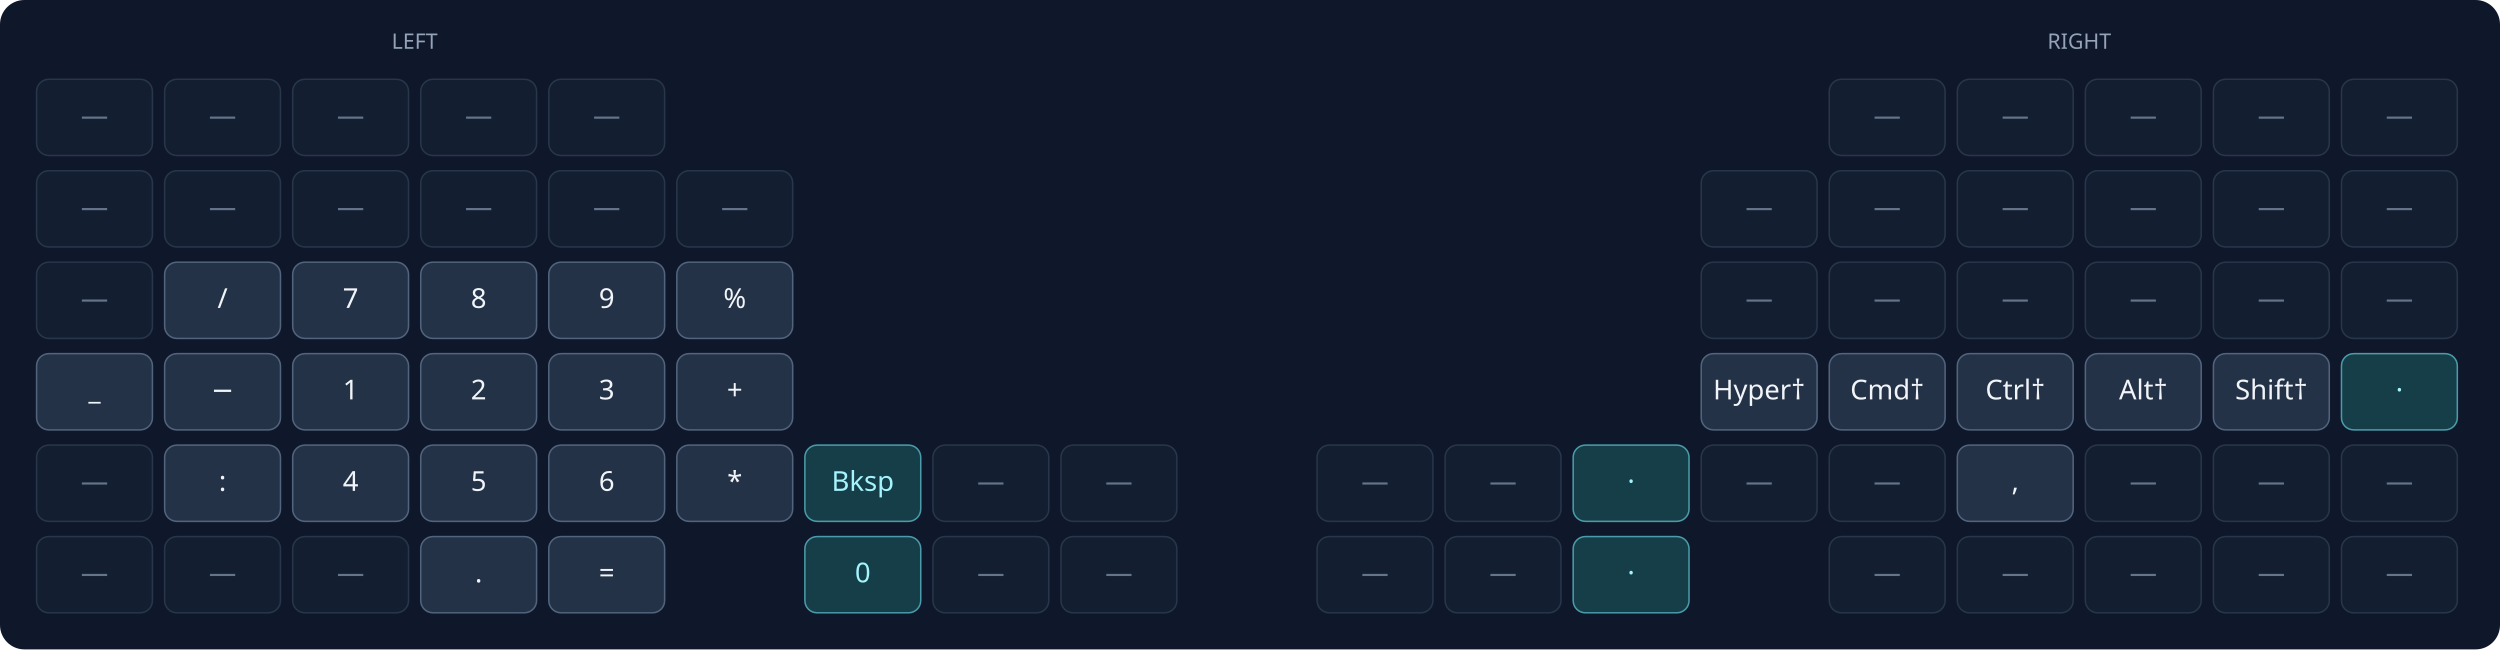
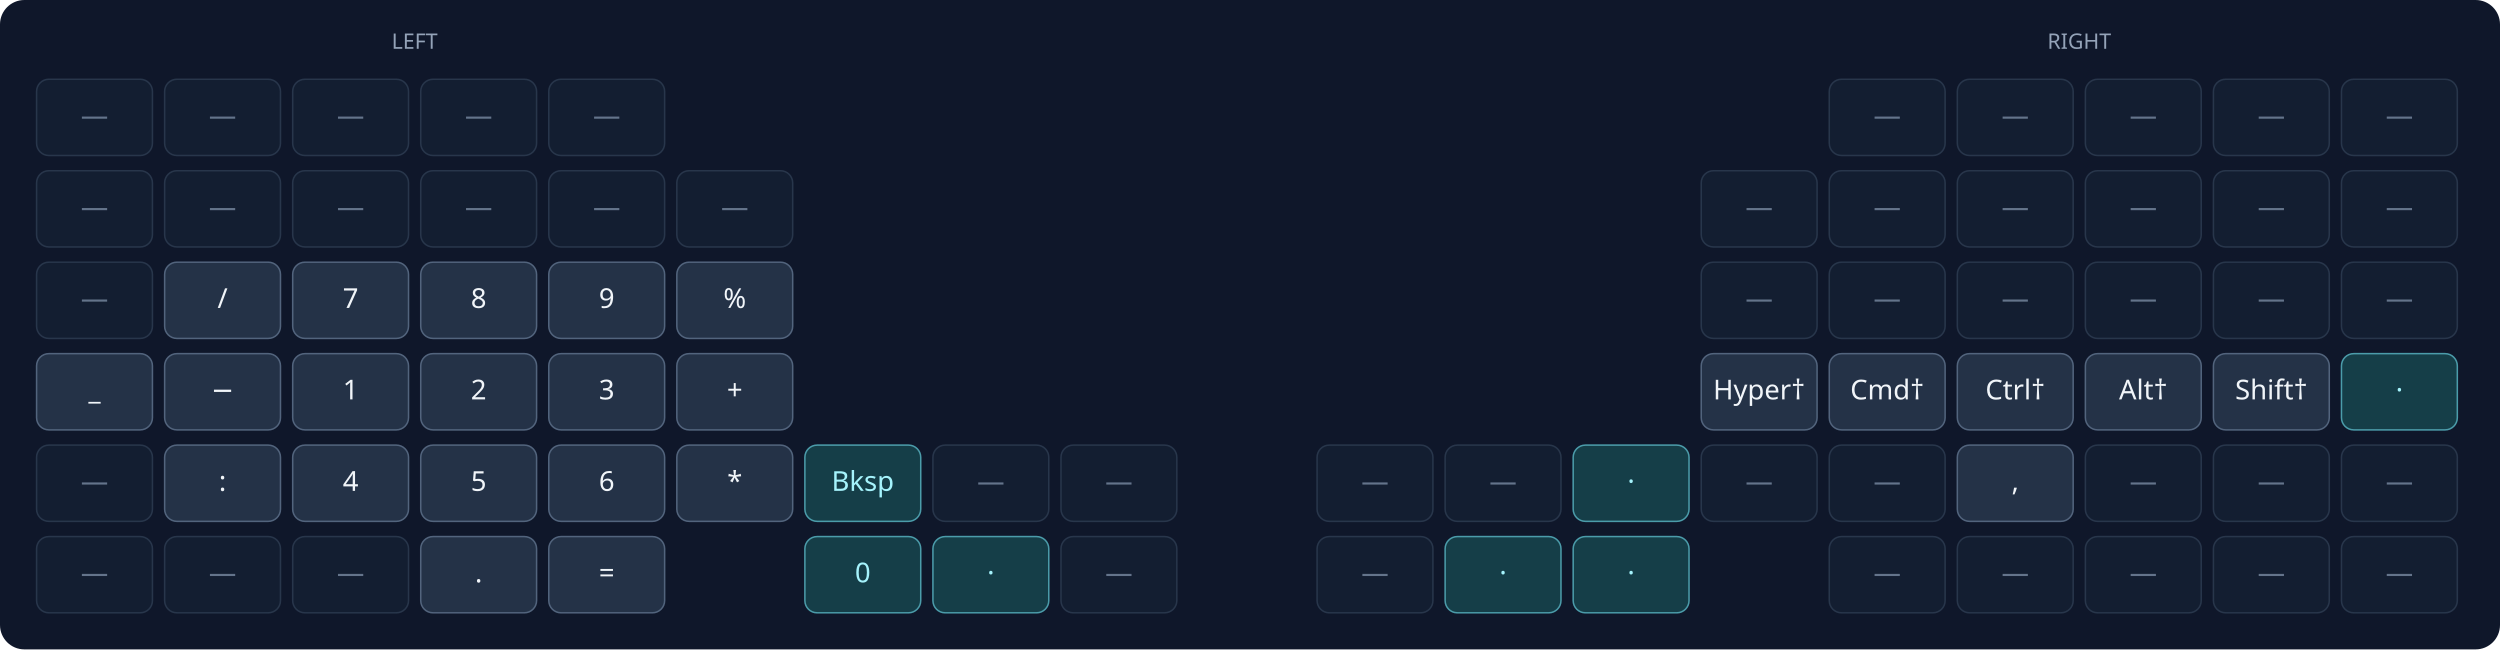
<svg xmlns="http://www.w3.org/2000/svg" width="1640" height="426" viewBox="0 0 1640 426" role="img" aria-labelledby="title desc">
  <rect width="1640" height="426" rx="16" fill="#0f172a" />
  <g font-family="system-ui, sans-serif" text-anchor="middle">
    <text x="272" y="32" fill="#94a3b8" font-size="14">LEFT</text>
    <text x="1364" y="32" fill="#94a3b8" font-size="14">RIGHT</text>
    <g data-position="0" data-binding="&amp;none">
      <rect x="24" y="52" width="76" height="50" rx="8" fill="#131e31" stroke="#28364b" />
      <text x="62" y="82" fill="#64748b" font-size="18">—</text>
    </g>
    <g data-position="1" data-binding="&amp;none">
      <rect x="108" y="52" width="76" height="50" rx="8" fill="#131e31" stroke="#28364b" />
      <text x="146" y="82" fill="#64748b" font-size="18">—</text>
    </g>
    <g data-position="2" data-binding="&amp;none">
      <rect x="192" y="52" width="76" height="50" rx="8" fill="#131e31" stroke="#28364b" />
      <text x="230" y="82" fill="#64748b" font-size="18">—</text>
    </g>
    <g data-position="3" data-binding="&amp;none">
      <rect x="276" y="52" width="76" height="50" rx="8" fill="#131e31" stroke="#28364b" />
      <text x="314" y="82" fill="#64748b" font-size="18">—</text>
    </g>
    <g data-position="4" data-binding="&amp;none">
      <rect x="360" y="52" width="76" height="50" rx="8" fill="#131e31" stroke="#28364b" />
      <text x="398" y="82" fill="#64748b" font-size="18">—</text>
    </g>
    <g data-position="5" data-binding="&amp;none">
      <rect x="1200" y="52" width="76" height="50" rx="8" fill="#131e31" stroke="#28364b" />
      <text x="1238" y="82" fill="#64748b" font-size="18">—</text>
    </g>
    <g data-position="6" data-binding="&amp;none">
      <rect x="1284" y="52" width="76" height="50" rx="8" fill="#131e31" stroke="#28364b" />
      <text x="1322" y="82" fill="#64748b" font-size="18">—</text>
    </g>
    <g data-position="7" data-binding="&amp;none">
      <rect x="1368" y="52" width="76" height="50" rx="8" fill="#131e31" stroke="#28364b" />
      <text x="1406" y="82" fill="#64748b" font-size="18">—</text>
    </g>
    <g data-position="8" data-binding="&amp;none">
      <rect x="1452" y="52" width="76" height="50" rx="8" fill="#131e31" stroke="#28364b" />
      <text x="1490" y="82" fill="#64748b" font-size="18">—</text>
    </g>
    <g data-position="9" data-binding="&amp;none">
      <rect x="1536" y="52" width="76" height="50" rx="8" fill="#131e31" stroke="#28364b" />
      <text x="1574" y="82" fill="#64748b" font-size="18">—</text>
    </g>
    <g data-position="10" data-binding="&amp;none">
      <rect x="24" y="112" width="76" height="50" rx="8" fill="#131e31" stroke="#28364b" />
      <text x="62" y="142" fill="#64748b" font-size="18">—</text>
    </g>
    <g data-position="11" data-binding="&amp;none">
      <rect x="108" y="112" width="76" height="50" rx="8" fill="#131e31" stroke="#28364b" />
      <text x="146" y="142" fill="#64748b" font-size="18">—</text>
    </g>
    <g data-position="12" data-binding="&amp;none">
      <rect x="192" y="112" width="76" height="50" rx="8" fill="#131e31" stroke="#28364b" />
      <text x="230" y="142" fill="#64748b" font-size="18">—</text>
    </g>
    <g data-position="13" data-binding="&amp;none">
      <rect x="276" y="112" width="76" height="50" rx="8" fill="#131e31" stroke="#28364b" />
      <text x="314" y="142" fill="#64748b" font-size="18">—</text>
    </g>
    <g data-position="14" data-binding="&amp;none">
      <rect x="360" y="112" width="76" height="50" rx="8" fill="#131e31" stroke="#28364b" />
      <text x="398" y="142" fill="#64748b" font-size="18">—</text>
    </g>
    <g data-position="15" data-binding="&amp;none">
      <rect x="444" y="112" width="76" height="50" rx="8" fill="#131e31" stroke="#28364b" />
      <text x="482" y="142" fill="#64748b" font-size="18">—</text>
    </g>
    <g data-position="16" data-binding="&amp;none">
      <rect x="1116" y="112" width="76" height="50" rx="8" fill="#131e31" stroke="#28364b" />
      <text x="1154" y="142" fill="#64748b" font-size="18">—</text>
    </g>
    <g data-position="17" data-binding="&amp;none">
      <rect x="1200" y="112" width="76" height="50" rx="8" fill="#131e31" stroke="#28364b" />
      <text x="1238" y="142" fill="#64748b" font-size="18">—</text>
    </g>
    <g data-position="18" data-binding="&amp;none">
      <rect x="1284" y="112" width="76" height="50" rx="8" fill="#131e31" stroke="#28364b" />
      <text x="1322" y="142" fill="#64748b" font-size="18">—</text>
    </g>
    <g data-position="19" data-binding="&amp;none">
      <rect x="1368" y="112" width="76" height="50" rx="8" fill="#131e31" stroke="#28364b" />
      <text x="1406" y="142" fill="#64748b" font-size="18">—</text>
    </g>
    <g data-position="20" data-binding="&amp;none">
      <rect x="1452" y="112" width="76" height="50" rx="8" fill="#131e31" stroke="#28364b" />
      <text x="1490" y="142" fill="#64748b" font-size="18">—</text>
    </g>
    <g data-position="21" data-binding="&amp;none">
      <rect x="1536" y="112" width="76" height="50" rx="8" fill="#131e31" stroke="#28364b" />
      <text x="1574" y="142" fill="#64748b" font-size="18">—</text>
    </g>
    <g data-position="22" data-binding="&amp;none">
      <rect x="24" y="172" width="76" height="50" rx="8" fill="#131e31" stroke="#28364b" />
      <text x="62" y="202" fill="#64748b" font-size="18">—</text>
    </g>
    <g data-position="23" data-binding="&amp;kp FSLH">
      <rect x="108" y="172" width="76" height="50" rx="8" fill="#243247" stroke="#52647d" />
      <text x="146" y="202" fill="#f1f5f9" font-size="18">/</text>
    </g>
    <g data-position="24" data-binding="&amp;kp N7">
      <rect x="192" y="172" width="76" height="50" rx="8" fill="#243247" stroke="#52647d" />
      <text x="230" y="202" fill="#f1f5f9" font-size="18">7</text>
    </g>
    <g data-position="25" data-binding="&amp;kp N8">
      <rect x="276" y="172" width="76" height="50" rx="8" fill="#243247" stroke="#52647d" />
      <text x="314" y="202" fill="#f1f5f9" font-size="18">8</text>
    </g>
    <g data-position="26" data-binding="&amp;kp N9">
      <rect x="360" y="172" width="76" height="50" rx="8" fill="#243247" stroke="#52647d" />
      <text x="398" y="202" fill="#f1f5f9" font-size="18">9</text>
    </g>
    <g data-position="27" data-binding="&amp;kp PRCNT">
      <rect x="444" y="172" width="76" height="50" rx="8" fill="#243247" stroke="#52647d" />
      <text x="482" y="202" fill="#f1f5f9" font-size="18">%</text>
    </g>
    <g data-position="28" data-binding="&amp;none">
      <rect x="1116" y="172" width="76" height="50" rx="8" fill="#131e31" stroke="#28364b" />
      <text x="1154" y="202" fill="#64748b" font-size="18">—</text>
    </g>
    <g data-position="29" data-binding="&amp;none">
      <rect x="1200" y="172" width="76" height="50" rx="8" fill="#131e31" stroke="#28364b" />
      <text x="1238" y="202" fill="#64748b" font-size="18">—</text>
    </g>
    <g data-position="30" data-binding="&amp;none">
      <rect x="1284" y="172" width="76" height="50" rx="8" fill="#131e31" stroke="#28364b" />
      <text x="1322" y="202" fill="#64748b" font-size="18">—</text>
    </g>
    <g data-position="31" data-binding="&amp;none">
      <rect x="1368" y="172" width="76" height="50" rx="8" fill="#131e31" stroke="#28364b" />
      <text x="1406" y="202" fill="#64748b" font-size="18">—</text>
    </g>
    <g data-position="32" data-binding="&amp;none">
      <rect x="1452" y="172" width="76" height="50" rx="8" fill="#131e31" stroke="#28364b" />
      <text x="1490" y="202" fill="#64748b" font-size="18">—</text>
    </g>
    <g data-position="33" data-binding="&amp;none">
      <rect x="1536" y="172" width="76" height="50" rx="8" fill="#131e31" stroke="#28364b" />
      <text x="1574" y="202" fill="#64748b" font-size="18">—</text>
    </g>
    <g data-position="34" data-binding="&amp;kp UNDER">
      <rect x="24" y="232" width="76" height="50" rx="8" fill="#243247" stroke="#52647d" />
      <text x="62" y="262" fill="#f1f5f9" font-size="18">_</text>
    </g>
    <g data-position="35" data-binding="&amp;kp MINUS">
      <rect x="108" y="232" width="76" height="50" rx="8" fill="#243247" stroke="#52647d" />
      <text x="146" y="262" fill="#f1f5f9" font-size="18">−</text>
    </g>
    <g data-position="36" data-binding="&amp;kp N1">
      <rect x="192" y="232" width="76" height="50" rx="8" fill="#243247" stroke="#52647d" />
      <text x="230" y="262" fill="#f1f5f9" font-size="18">1</text>
    </g>
    <g data-position="37" data-binding="&amp;kp N2">
      <rect x="276" y="232" width="76" height="50" rx="8" fill="#243247" stroke="#52647d" />
      <text x="314" y="262" fill="#f1f5f9" font-size="18">2</text>
    </g>
    <g data-position="38" data-binding="&amp;kp N3">
      <rect x="360" y="232" width="76" height="50" rx="8" fill="#243247" stroke="#52647d" />
      <text x="398" y="262" fill="#f1f5f9" font-size="18">3</text>
    </g>
    <g data-position="39" data-binding="&amp;kp PLUS">
      <rect x="444" y="232" width="76" height="50" rx="8" fill="#243247" stroke="#52647d" />
      <text x="482" y="262" fill="#f1f5f9" font-size="18">+</text>
    </g>
    <g data-position="40" data-binding="&amp;sk HYPER_MOD">
      <rect x="1116" y="232" width="76" height="50" rx="8" fill="#243247" stroke="#52647d" />
      <text x="1154" y="262" fill="#f1f5f9" font-size="18">Hyper†</text>
    </g>
    <g data-position="41" data-binding="&amp;sk LGUI">
      <rect x="1200" y="232" width="76" height="50" rx="8" fill="#243247" stroke="#52647d" />
      <text x="1238" y="262" fill="#f1f5f9" font-size="18">Cmd†</text>
    </g>
    <g data-position="42" data-binding="&amp;sk LCTRL">
      <rect x="1284" y="232" width="76" height="50" rx="8" fill="#243247" stroke="#52647d" />
      <text x="1322" y="262" fill="#f1f5f9" font-size="18">Ctrl†</text>
    </g>
    <g data-position="43" data-binding="&amp;sk LALT">
      <rect x="1368" y="232" width="76" height="50" rx="8" fill="#243247" stroke="#52647d" />
      <text x="1406" y="262" fill="#f1f5f9" font-size="18">Alt†</text>
    </g>
    <g data-position="44" data-binding="&amp;sk LSHFT">
      <rect x="1452" y="232" width="76" height="50" rx="8" fill="#243247" stroke="#52647d" />
      <text x="1490" y="262" fill="#f1f5f9" font-size="18">Shift†</text>
    </g>
    <g data-position="45" data-binding="&amp;trans">
      <rect x="1536" y="232" width="76" height="50" rx="8" fill="#153e48" stroke="#4b9caa" />
      <text x="1574" y="262" fill="#a5f3fc" font-size="18">·</text>
    </g>
    <g data-position="46" data-binding="&amp;none">
      <rect x="24" y="292" width="76" height="50" rx="8" fill="#131e31" stroke="#28364b" />
      <text x="62" y="322" fill="#64748b" font-size="18">—</text>
    </g>
    <g data-position="47" data-binding="&amp;kp COLON">
      <rect x="108" y="292" width="76" height="50" rx="8" fill="#243247" stroke="#52647d" />
      <text x="146" y="322" fill="#f1f5f9" font-size="18">:</text>
    </g>
    <g data-position="48" data-binding="&amp;kp N4">
      <rect x="192" y="292" width="76" height="50" rx="8" fill="#243247" stroke="#52647d" />
      <text x="230" y="322" fill="#f1f5f9" font-size="18">4</text>
    </g>
    <g data-position="49" data-binding="&amp;kp N5">
      <rect x="276" y="292" width="76" height="50" rx="8" fill="#243247" stroke="#52647d" />
      <text x="314" y="322" fill="#f1f5f9" font-size="18">5</text>
    </g>
    <g data-position="50" data-binding="&amp;kp N6">
      <rect x="360" y="292" width="76" height="50" rx="8" fill="#243247" stroke="#52647d" />
      <text x="398" y="322" fill="#f1f5f9" font-size="18">6</text>
    </g>
    <g data-position="51" data-binding="&amp;kp ASTRK">
      <rect x="444" y="292" width="76" height="50" rx="8" fill="#243247" stroke="#52647d" />
      <text x="482" y="322" fill="#f1f5f9" font-size="18">*</text>
    </g>
    <g data-position="52" data-binding="&amp;kp BSPC">
      <rect x="528" y="292" width="76" height="50" rx="8" fill="#153e48" stroke="#4b9caa" />
      <text x="566" y="322" fill="#a5f3fc" font-size="18">Bksp</text>
    </g>
    <g data-position="53" data-binding="&amp;none">
      <rect x="612" y="292" width="76" height="50" rx="8" fill="#131e31" stroke="#28364b" />
      <text x="650" y="322" fill="#64748b" font-size="18">—</text>
    </g>
    <g data-position="54" data-binding="&amp;none">
      <rect x="696" y="292" width="76" height="50" rx="8" fill="#131e31" stroke="#28364b" />
      <text x="734" y="322" fill="#64748b" font-size="18">—</text>
    </g>
    <g data-position="55" data-binding="&amp;none">
      <rect x="864" y="292" width="76" height="50" rx="8" fill="#131e31" stroke="#28364b" />
      <text x="902" y="322" fill="#64748b" font-size="18">—</text>
    </g>
    <g data-position="56" data-binding="&amp;none">
      <rect x="948" y="292" width="76" height="50" rx="8" fill="#131e31" stroke="#28364b" />
      <text x="986" y="322" fill="#64748b" font-size="18">—</text>
    </g>
    <g data-position="57" data-binding="&amp;trans">
      <rect x="1032" y="292" width="76" height="50" rx="8" fill="#153e48" stroke="#4b9caa" />
      <text x="1070" y="322" fill="#a5f3fc" font-size="18">·</text>
    </g>
    <g data-position="58" data-binding="&amp;none">
      <rect x="1116" y="292" width="76" height="50" rx="8" fill="#131e31" stroke="#28364b" />
      <text x="1154" y="322" fill="#64748b" font-size="18">—</text>
    </g>
    <g data-position="59" data-binding="&amp;none">
      <rect x="1200" y="292" width="76" height="50" rx="8" fill="#131e31" stroke="#28364b" />
      <text x="1238" y="322" fill="#64748b" font-size="18">—</text>
    </g>
    <g data-position="60" data-binding="&amp;kp COMMA">
      <rect x="1284" y="292" width="76" height="50" rx="8" fill="#243247" stroke="#52647d" />
      <text x="1322" y="322" fill="#f1f5f9" font-size="18">,</text>
    </g>
    <g data-position="61" data-binding="&amp;none">
      <rect x="1368" y="292" width="76" height="50" rx="8" fill="#131e31" stroke="#28364b" />
      <text x="1406" y="322" fill="#64748b" font-size="18">—</text>
    </g>
    <g data-position="62" data-binding="&amp;none">
      <rect x="1452" y="292" width="76" height="50" rx="8" fill="#131e31" stroke="#28364b" />
      <text x="1490" y="322" fill="#64748b" font-size="18">—</text>
    </g>
    <g data-position="63" data-binding="&amp;none">
      <rect x="1536" y="292" width="76" height="50" rx="8" fill="#131e31" stroke="#28364b" />
      <text x="1574" y="322" fill="#64748b" font-size="18">—</text>
    </g>
    <g data-position="64" data-binding="&amp;none">
      <rect x="24" y="352" width="76" height="50" rx="8" fill="#131e31" stroke="#28364b" />
      <text x="62" y="382" fill="#64748b" font-size="18">—</text>
    </g>
    <g data-position="65" data-binding="&amp;none">
      <rect x="108" y="352" width="76" height="50" rx="8" fill="#131e31" stroke="#28364b" />
      <text x="146" y="382" fill="#64748b" font-size="18">—</text>
    </g>
    <g data-position="66" data-binding="&amp;none">
      <rect x="192" y="352" width="76" height="50" rx="8" fill="#131e31" stroke="#28364b" />
      <text x="230" y="382" fill="#64748b" font-size="18">—</text>
    </g>
    <g data-position="67" data-binding="&amp;kp DOT">
      <rect x="276" y="352" width="76" height="50" rx="8" fill="#243247" stroke="#52647d" />
      <text x="314" y="382" fill="#f1f5f9" font-size="18">.</text>
    </g>
    <g data-position="68" data-binding="&amp;kp EQUAL">
      <rect x="360" y="352" width="76" height="50" rx="8" fill="#243247" stroke="#52647d" />
      <text x="398" y="382" fill="#f1f5f9" font-size="18">=</text>
    </g>
    <g data-position="69" data-binding="&amp;kp N0">
      <rect x="528" y="352" width="76" height="50" rx="8" fill="#153e48" stroke="#4b9caa" />
      <text x="566" y="382" fill="#a5f3fc" font-size="18">0</text>
    </g>
-     <g data-position="70" data-binding="&amp;none">
-       <rect x="612" y="352" width="76" height="50" rx="8" fill="#131e31" stroke="#28364b" />
-       <text x="650" y="382" fill="#64748b" font-size="18">—</text>
+     <g data-position="70" data-binding="&amp;trans">
+       <rect x="612" y="352" width="76" height="50" rx="8" fill="#153e48" stroke="#4b9caa" />
+       <text x="650" y="382" fill="#a5f3fc" font-size="18">·</text>
    </g>
    <g data-position="71" data-binding="&amp;none">
      <rect x="696" y="352" width="76" height="50" rx="8" fill="#131e31" stroke="#28364b" />
      <text x="734" y="382" fill="#64748b" font-size="18">—</text>
    </g>
    <g data-position="72" data-binding="&amp;none">
      <rect x="864" y="352" width="76" height="50" rx="8" fill="#131e31" stroke="#28364b" />
      <text x="902" y="382" fill="#64748b" font-size="18">—</text>
    </g>
-     <g data-position="73" data-binding="&amp;none">
-       <rect x="948" y="352" width="76" height="50" rx="8" fill="#131e31" stroke="#28364b" />
-       <text x="986" y="382" fill="#64748b" font-size="18">—</text>
+     <g data-position="73" data-binding="&amp;trans">
+       <rect x="948" y="352" width="76" height="50" rx="8" fill="#153e48" stroke="#4b9caa" />
+       <text x="986" y="382" fill="#a5f3fc" font-size="18">·</text>
    </g>
    <g data-position="74" data-binding="&amp;trans">
      <rect x="1032" y="352" width="76" height="50" rx="8" fill="#153e48" stroke="#4b9caa" />
      <text x="1070" y="382" fill="#a5f3fc" font-size="18">·</text>
    </g>
    <g data-position="75" data-binding="&amp;none">
      <rect x="1200" y="352" width="76" height="50" rx="8" fill="#131e31" stroke="#28364b" />
      <text x="1238" y="382" fill="#64748b" font-size="18">—</text>
    </g>
    <g data-position="76" data-binding="&amp;none">
      <rect x="1284" y="352" width="76" height="50" rx="8" fill="#131e31" stroke="#28364b" />
      <text x="1322" y="382" fill="#64748b" font-size="18">—</text>
    </g>
    <g data-position="77" data-binding="&amp;none">
      <rect x="1368" y="352" width="76" height="50" rx="8" fill="#131e31" stroke="#28364b" />
      <text x="1406" y="382" fill="#64748b" font-size="18">—</text>
    </g>
    <g data-position="78" data-binding="&amp;none">
      <rect x="1452" y="352" width="76" height="50" rx="8" fill="#131e31" stroke="#28364b" />
      <text x="1490" y="382" fill="#64748b" font-size="18">—</text>
    </g>
    <g data-position="79" data-binding="&amp;none">
      <rect x="1536" y="352" width="76" height="50" rx="8" fill="#131e31" stroke="#28364b" />
      <text x="1574" y="382" fill="#64748b" font-size="18">—</text>
    </g>
  </g>
</svg>
